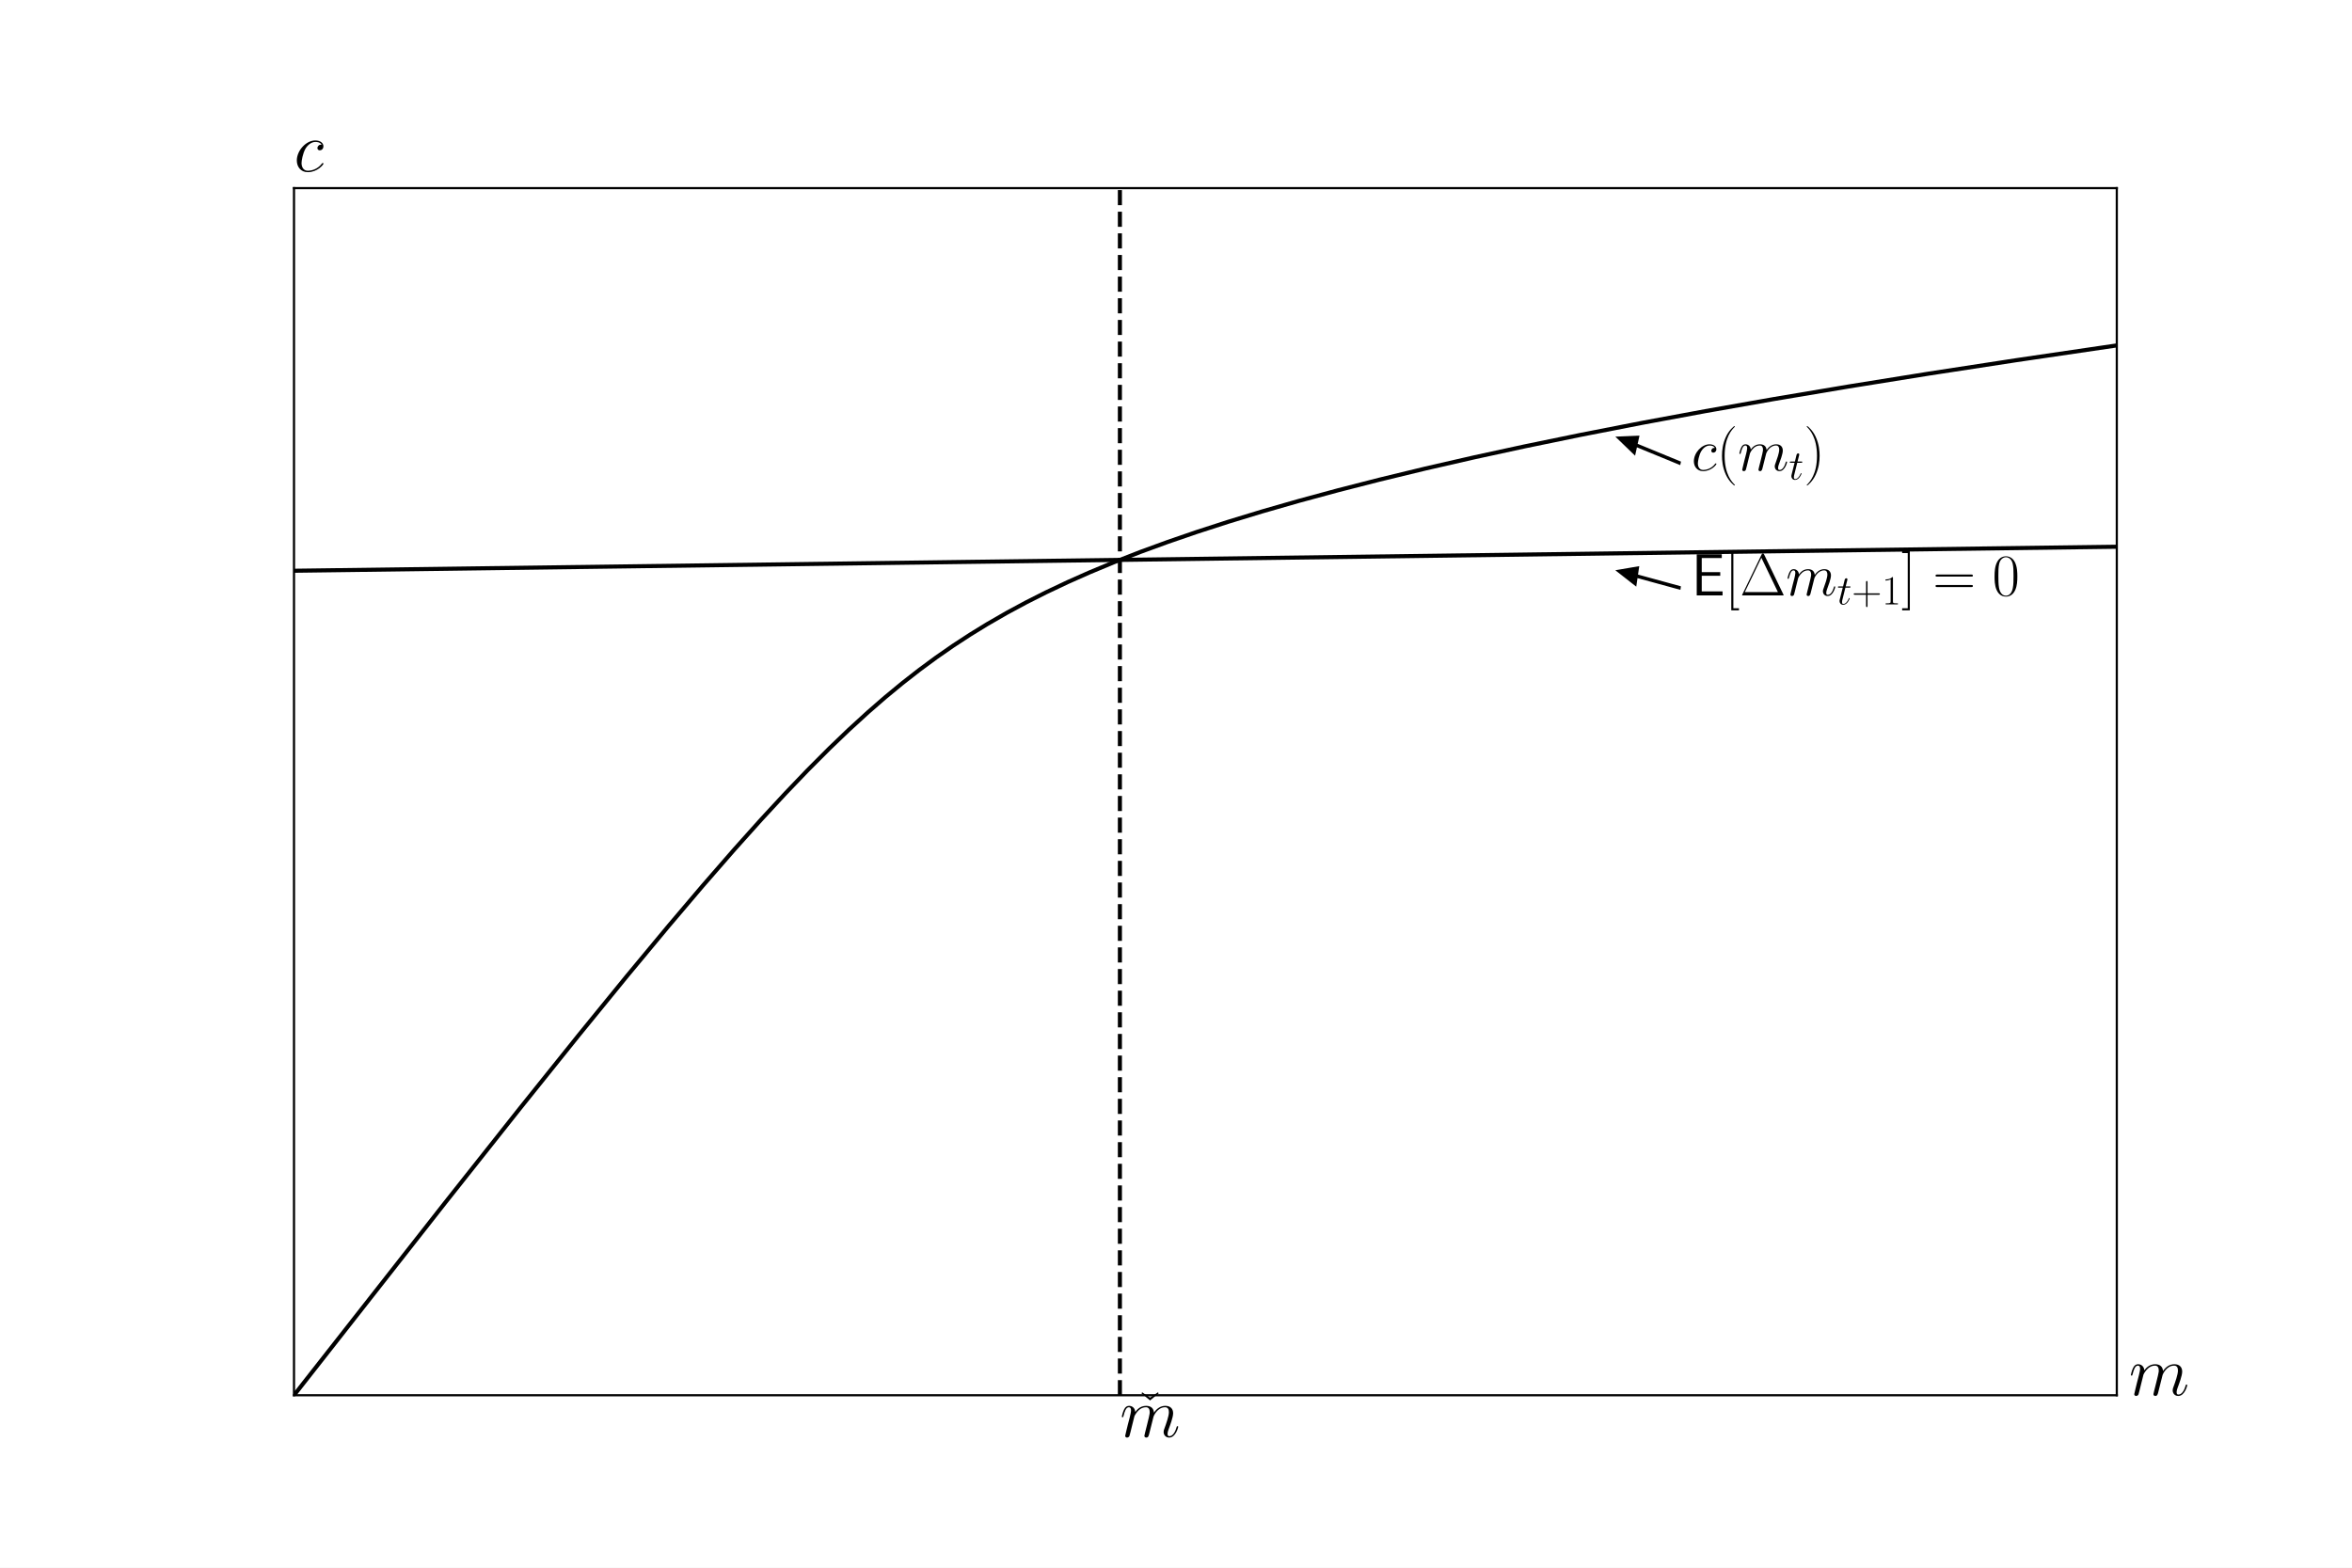
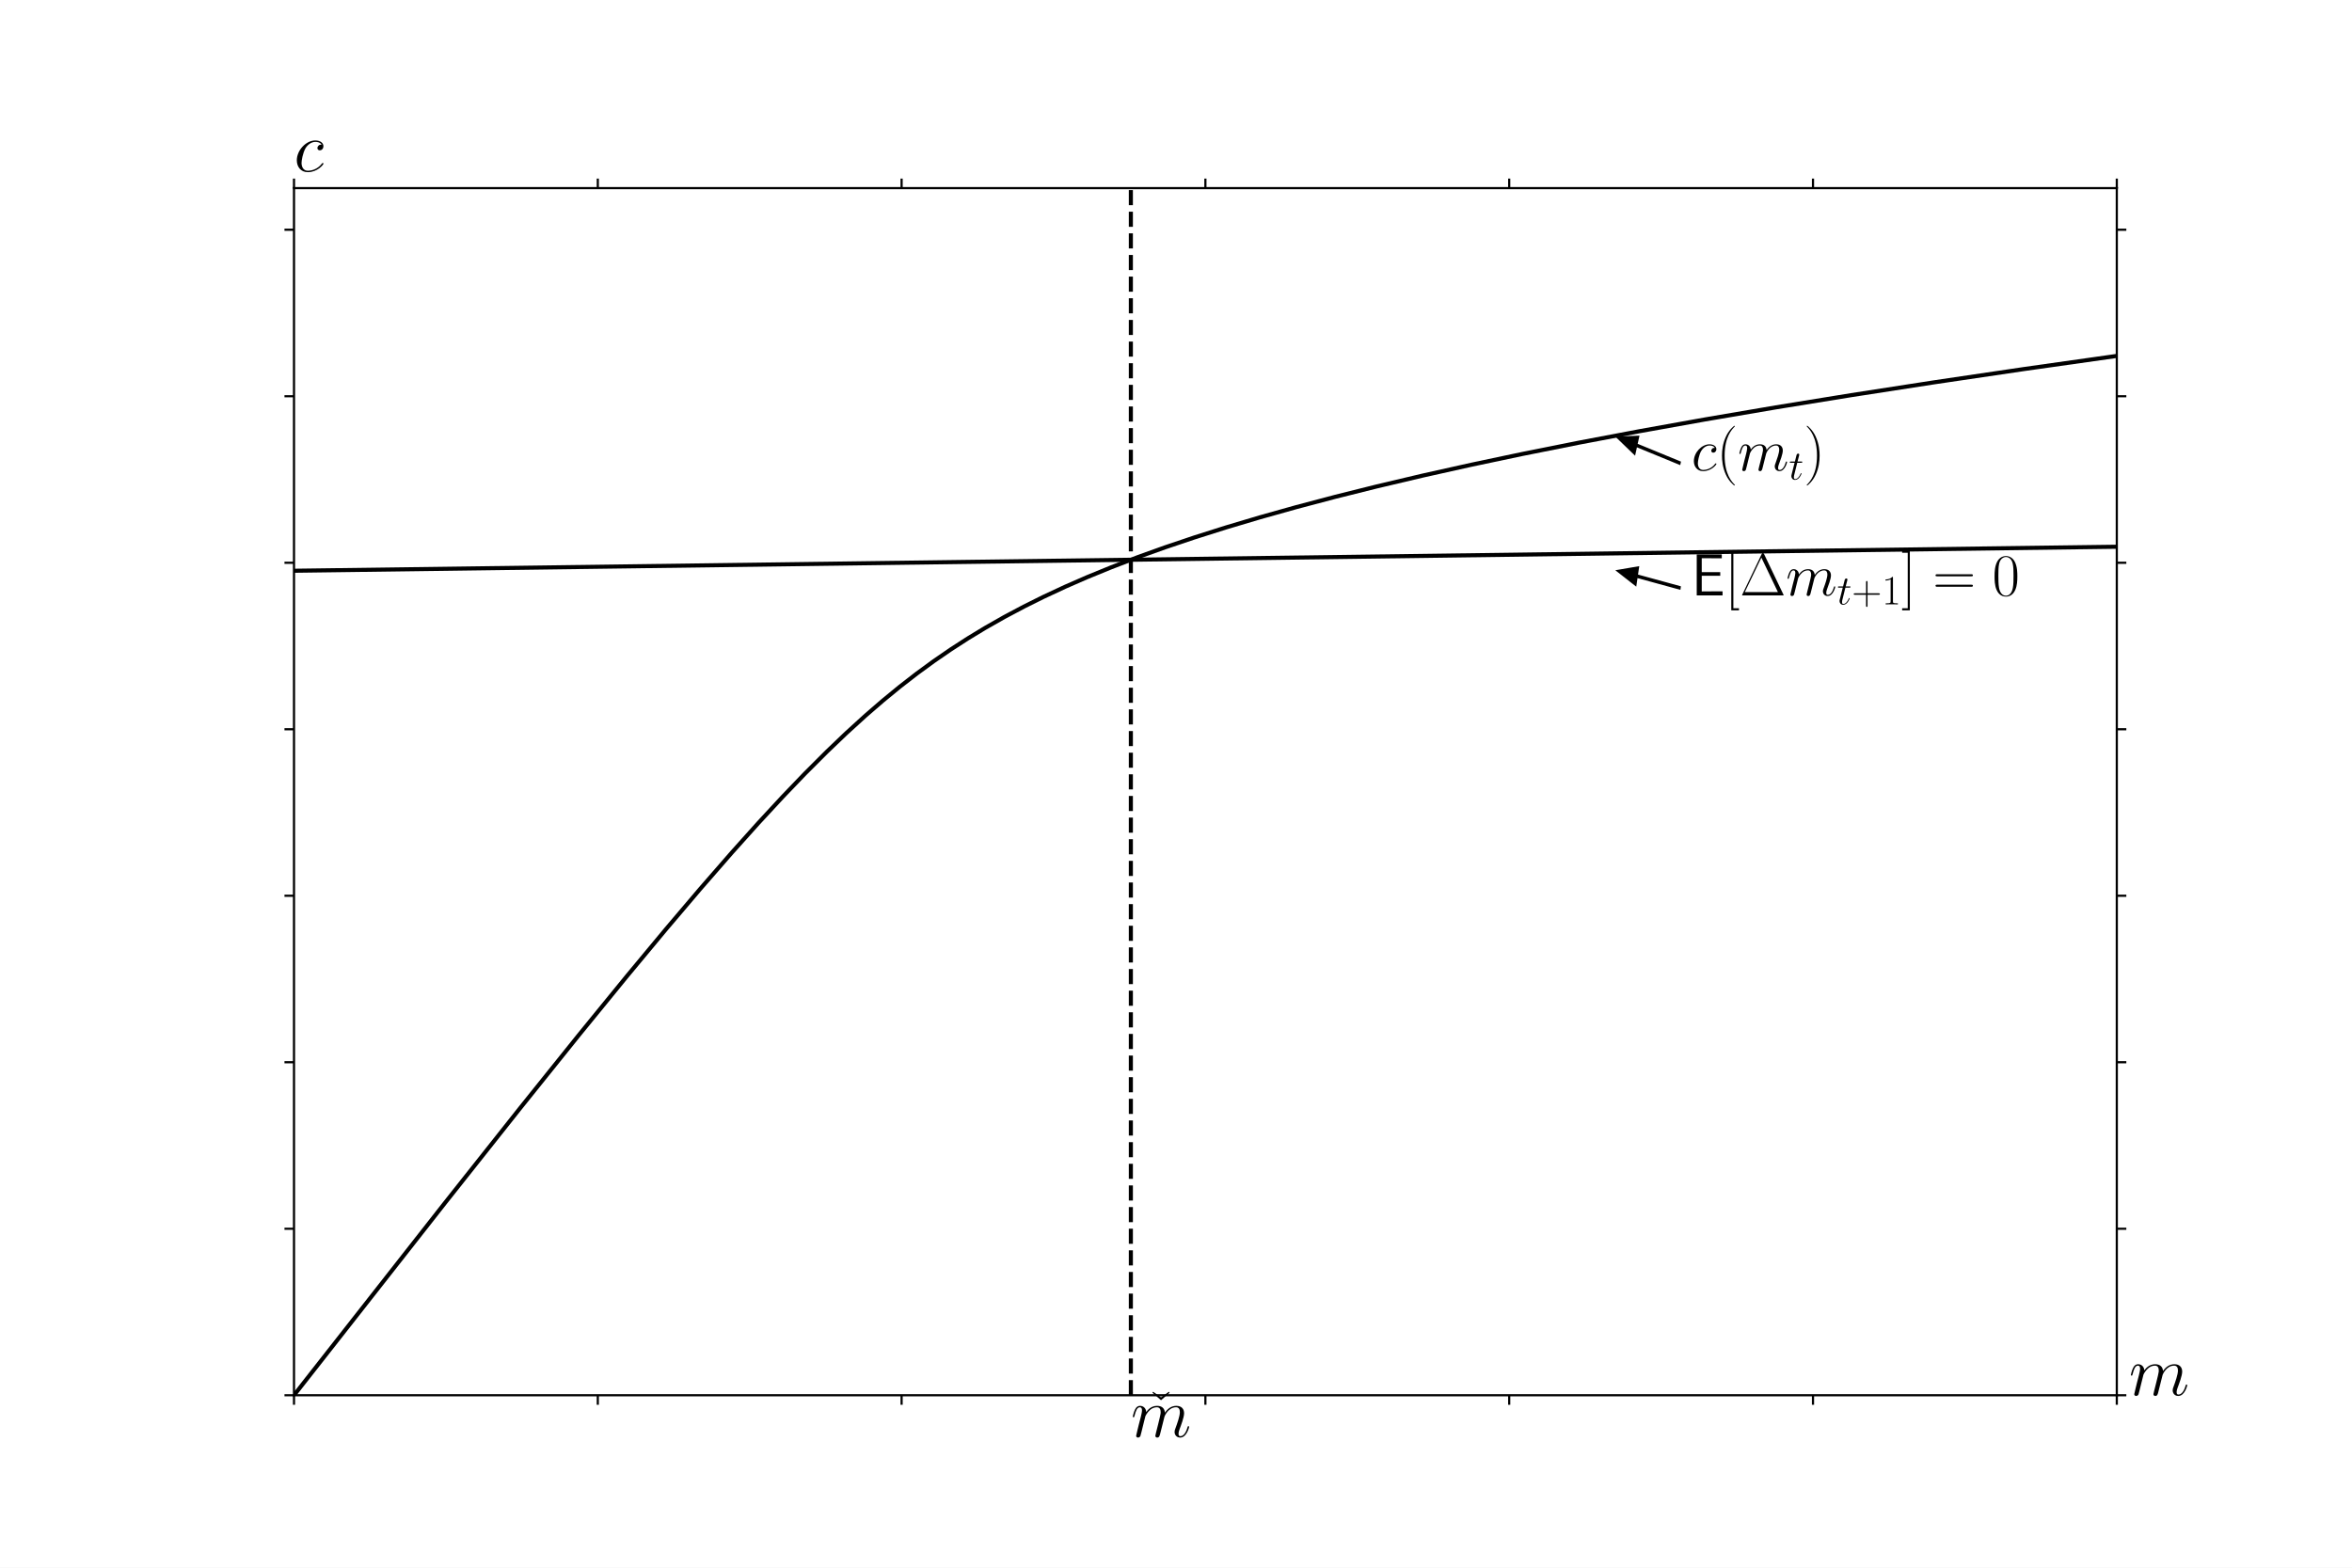
<svg xmlns="http://www.w3.org/2000/svg" xmlns:xlink="http://www.w3.org/1999/xlink" height="576pt" version="1.1" viewBox="0 0 864 576" width="864pt">
  <defs>
    <style type="text/css">
*{stroke-linecap:butt;stroke-linejoin:round;}
  </style>
  </defs>
  <g id="figure_1">
    <g id="patch_1">
      <path d="M 0 576  L 864 576  L 864 0  L 0 0  z " style="fill:#ffffff;" />
    </g>
    <g id="axes_1">
      <g id="patch_2">
        <path d="M 108 512.64  L 777.6 512.64  L 777.6 69.12  L 108 69.12  z " style="fill:#ffffff;" />
      </g>
      <g id="patch_3">
-         <path clip-path="url(#p04281300d1)" d="M 594.576 160.883  L 601.631 160.59  L 601.022 163.373  L 616.928 169.913  L 616.864 170.206  L 600.958 163.666  L 600.348 166.449  z " style="stroke:#000000;stroke-linejoin:miter;" />
+         <path clip-path="url(#pd871eccdab)" d="M 594.576 160.883  L 601.631 160.59  L 601.022 163.373  L 616.928 169.913  L 616.864 170.206  L 600.958 163.666  L 600.348 166.449  z " style="stroke:#000000;stroke-linejoin:miter;" />
      </g>
      <g id="patch_4">
-         <path clip-path="url(#p04281300d1)" d="M 594.576 209.823  L 601.58 208.623  L 601.164 211.473  L 616.918 215.79  L 616.874 216.09  L 601.12 211.772  L 600.704 214.622  z " style="stroke:#000000;stroke-linejoin:miter;" />
+         <path clip-path="url(#pd871eccdab)" d="M 594.576 209.823  L 601.58 208.623  L 601.164 211.473  L 616.918 215.79  L 616.874 216.09  L 601.12 211.772  L 600.704 214.622  z " style="stroke:#000000;stroke-linejoin:miter;" />
      </g>
      <g id="matplotlib.axis_1">
-         <g id="xtick_1" />
-         <g id="xtick_2" />
-         <g id="xtick_3" />
-         <g id="xtick_4" />
-         <g id="xtick_5" />
-         <g id="xtick_6" />
-         <g id="xtick_7" />
+         <g id="xtick_1">
+           <g id="line2d_1">
+             <defs>
+               <path d="M 0 0  L 0 3.5  " id="ma481c6bf38" style="stroke:#000000;stroke-width:0.8;" />
+             </defs>
+             <g>
+               <use style="stroke:#000000;stroke-width:0.8;" x="108" xlink:href="#ma481c6bf38" y="512.64" />
+             </g>
+           </g>
+           <g id="line2d_2">
+             <defs>
+               <path d="M 0 0  L 0 -3.5  " id="m6da2d298df" style="stroke:#000000;stroke-width:0.8;" />
+             </defs>
+             <g>
+               <use style="stroke:#000000;stroke-width:0.8;" x="108" xlink:href="#m6da2d298df" y="69.12" />
+             </g>
+           </g>
+         </g>
+         <g id="xtick_2">
+           <g id="line2d_3">
+             <g>
+               <use style="stroke:#000000;stroke-width:0.8;" x="219.6" xlink:href="#ma481c6bf38" y="512.64" />
+             </g>
+           </g>
+           <g id="line2d_4">
+             <g>
+               <use style="stroke:#000000;stroke-width:0.8;" x="219.6" xlink:href="#m6da2d298df" y="69.12" />
+             </g>
+           </g>
+         </g>
+         <g id="xtick_3">
+           <g id="line2d_5">
+             <g>
+               <use style="stroke:#000000;stroke-width:0.8;" x="331.2" xlink:href="#ma481c6bf38" y="512.64" />
+             </g>
+           </g>
+           <g id="line2d_6">
+             <g>
+               <use style="stroke:#000000;stroke-width:0.8;" x="331.2" xlink:href="#m6da2d298df" y="69.12" />
+             </g>
+           </g>
+         </g>
+         <g id="xtick_4">
+           <g id="line2d_7">
+             <g>
+               <use style="stroke:#000000;stroke-width:0.8;" x="442.8" xlink:href="#ma481c6bf38" y="512.64" />
+             </g>
+           </g>
+           <g id="line2d_8">
+             <g>
+               <use style="stroke:#000000;stroke-width:0.8;" x="442.8" xlink:href="#m6da2d298df" y="69.12" />
+             </g>
+           </g>
+         </g>
+         <g id="xtick_5">
+           <g id="line2d_9">
+             <g>
+               <use style="stroke:#000000;stroke-width:0.8;" x="554.4" xlink:href="#ma481c6bf38" y="512.64" />
+             </g>
+           </g>
+           <g id="line2d_10">
+             <g>
+               <use style="stroke:#000000;stroke-width:0.8;" x="554.4" xlink:href="#m6da2d298df" y="69.12" />
+             </g>
+           </g>
+         </g>
+         <g id="xtick_6">
+           <g id="line2d_11">
+             <g>
+               <use style="stroke:#000000;stroke-width:0.8;" x="666" xlink:href="#ma481c6bf38" y="512.64" />
+             </g>
+           </g>
+           <g id="line2d_12">
+             <g>
+               <use style="stroke:#000000;stroke-width:0.8;" x="666" xlink:href="#m6da2d298df" y="69.12" />
+             </g>
+           </g>
+         </g>
+         <g id="xtick_7">
+           <g id="line2d_13">
+             <g>
+               <use style="stroke:#000000;stroke-width:0.8;" x="777.6" xlink:href="#ma481c6bf38" y="512.64" />
+             </g>
+           </g>
+           <g id="line2d_14">
+             <g>
+               <use style="stroke:#000000;stroke-width:0.8;" x="777.6" xlink:href="#m6da2d298df" y="69.12" />
+             </g>
+           </g>
+         </g>
      </g>
      <g id="matplotlib.axis_2">
-         <g id="ytick_1" />
-         <g id="ytick_2" />
-         <g id="ytick_3" />
-         <g id="ytick_4" />
-         <g id="ytick_5" />
-         <g id="ytick_6" />
-         <g id="ytick_7" />
-         <g id="ytick_8" />
-       </g>
-       <g id="line2d_1">
-         <path clip-path="url(#p04281300d1)" d="M 108 512.64  L 163.409 442.041  L 191.114 407.097  L 212.562 380.382  L 230.436 358.464  L 245.629 340.182  L 258.141 325.449  L 269.759 312.11  L 279.589 301.144  L 288.526 291.488  L 296.569 283.097  L 304.613 275.036  L 311.762 268.181  L 318.912 261.647  L 325.168 256.21  L 331.423 251.046  L 337.679 246.16  L 343.935 241.548  L 350.191 237.206  L 356.447 233.121  L 362.703 229.277  L 369.852 225.158  L 377.002 221.306  L 384.151 217.693  L 392.195 213.884  L 400.238 210.314  L 409.175 206.594  L 419.005 202.761  L 428.836 199.165  L 439.56 195.475  L 451.178 191.714  L 463.69 187.9  L 477.095 184.049  L 491.395 180.172  L 506.587 176.277  L 523.568 172.16  L 541.441 168.063  L 560.209 163.985  L 580.764 159.753  L 603.106 155.39  L 626.342 151.082  L 651.366 146.667  L 679.07 142.006  L 708.562 137.271  L 740.735 132.333  L 776.483 127.076  L 814.912 121.654  L 856.022 116.086  L 865 114.898  L 865 114.898  " style="fill:none;stroke:#000000;stroke-linecap:square;stroke-width:1.5;" />
-       </g>
-       <g id="line2d_2">
-         <path clip-path="url(#p04281300d1)" d="M 108 209.705  L 865 199.73  L 865 199.73  " style="fill:none;stroke:#000000;stroke-linecap:square;stroke-width:1.5;" />
-       </g>
-       <g id="line2d_3">
-         <path clip-path="url(#p04281300d1)" d="M 411.391 512.64  L 411.391 -1  " style="fill:none;stroke:#000000;stroke-dasharray:5.55,2.4;stroke-dashoffset:0;stroke-width:1.5;" />
+         <g id="ytick_1">
+           <g id="line2d_15">
+             <defs>
+               <path d="M 0 0  L -3.5 0  " id="m7ffeb32f20" style="stroke:#000000;stroke-width:0.8;" />
+             </defs>
+             <g>
+               <use style="stroke:#000000;stroke-width:0.8;" x="108" xlink:href="#m7ffeb32f20" y="512.64" />
+             </g>
+           </g>
+           <g id="line2d_16">
+             <defs>
+               <path d="M 0 0  L 3.5 0  " id="m88aa3598f8" style="stroke:#000000;stroke-width:0.8;" />
+             </defs>
+             <g>
+               <use style="stroke:#000000;stroke-width:0.8;" x="777.6" xlink:href="#m88aa3598f8" y="512.64" />
+             </g>
+           </g>
+         </g>
+         <g id="ytick_2">
+           <g id="line2d_17">
+             <g>
+               <use style="stroke:#000000;stroke-width:0.8;" x="108" xlink:href="#m7ffeb32f20" y="451.465" />
+             </g>
+           </g>
+           <g id="line2d_18">
+             <g>
+               <use style="stroke:#000000;stroke-width:0.8;" x="777.6" xlink:href="#m88aa3598f8" y="451.465" />
+             </g>
+           </g>
+         </g>
+         <g id="ytick_3">
+           <g id="line2d_19">
+             <g>
+               <use style="stroke:#000000;stroke-width:0.8;" x="108" xlink:href="#m7ffeb32f20" y="390.29" />
+             </g>
+           </g>
+           <g id="line2d_20">
+             <g>
+               <use style="stroke:#000000;stroke-width:0.8;" x="777.6" xlink:href="#m88aa3598f8" y="390.29" />
+             </g>
+           </g>
+         </g>
+         <g id="ytick_4">
+           <g id="line2d_21">
+             <g>
+               <use style="stroke:#000000;stroke-width:0.8;" x="108" xlink:href="#m7ffeb32f20" y="329.114" />
+             </g>
+           </g>
+           <g id="line2d_22">
+             <g>
+               <use style="stroke:#000000;stroke-width:0.8;" x="777.6" xlink:href="#m88aa3598f8" y="329.114" />
+             </g>
+           </g>
+         </g>
+         <g id="ytick_5">
+           <g id="line2d_23">
+             <g>
+               <use style="stroke:#000000;stroke-width:0.8;" x="108" xlink:href="#m7ffeb32f20" y="267.939" />
+             </g>
+           </g>
+           <g id="line2d_24">
+             <g>
+               <use style="stroke:#000000;stroke-width:0.8;" x="777.6" xlink:href="#m88aa3598f8" y="267.939" />
+             </g>
+           </g>
+         </g>
+         <g id="ytick_6">
+           <g id="line2d_25">
+             <g>
+               <use style="stroke:#000000;stroke-width:0.8;" x="108" xlink:href="#m7ffeb32f20" y="206.764" />
+             </g>
+           </g>
+           <g id="line2d_26">
+             <g>
+               <use style="stroke:#000000;stroke-width:0.8;" x="777.6" xlink:href="#m88aa3598f8" y="206.764" />
+             </g>
+           </g>
+         </g>
+         <g id="ytick_7">
+           <g id="line2d_27">
+             <g>
+               <use style="stroke:#000000;stroke-width:0.8;" x="108" xlink:href="#m7ffeb32f20" y="145.589" />
+             </g>
+           </g>
+           <g id="line2d_28">
+             <g>
+               <use style="stroke:#000000;stroke-width:0.8;" x="777.6" xlink:href="#m88aa3598f8" y="145.589" />
+             </g>
+           </g>
+         </g>
+         <g id="ytick_8">
+           <g id="line2d_29">
+             <g>
+               <use style="stroke:#000000;stroke-width:0.8;" x="108" xlink:href="#m7ffeb32f20" y="84.414" />
+             </g>
+           </g>
+           <g id="line2d_30">
+             <g>
+               <use style="stroke:#000000;stroke-width:0.8;" x="777.6" xlink:href="#m88aa3598f8" y="84.414" />
+             </g>
+           </g>
+         </g>
+       </g>
+       <g id="line2d_31">
+         <path clip-path="url(#pd871eccdab)" d="M 108 512.64  L 163.409 442.043  L 191.114 407.102  L 212.562 380.399  L 230.436 358.496  L 244.735 341.296  L 257.247 326.568  L 268.865 313.232  L 278.695 302.273  L 287.632 292.628  L 295.676 284.251  L 303.719 276.208  L 310.868 269.375  L 318.018 262.867  L 324.274 257.458  L 330.53 252.326  L 336.786 247.474  L 343.041 242.901  L 349.297 238.6  L 355.553 234.557  L 361.809 230.758  L 368.959 226.691  L 376.108 222.891  L 383.258 219.33  L 391.301 215.579  L 399.344 212.068  L 408.281 208.411  L 418.112 204.647  L 427.942 201.119  L 438.667 197.502  L 450.285 193.82  L 462.796 190.089  L 476.202 186.325  L 490.501 182.54  L 505.694 178.741  L 522.674 174.731  L 540.548 170.744  L 559.315 166.782  L 579.87 162.672  L 602.213 158.442  L 626.342 154.112  L 652.259 149.694  L 679.964 145.199  L 710.35 140.496  L 743.416 135.607  L 779.164 130.546  L 818.486 125.209  L 860.49 119.732  L 865 119.157  L 865 119.157  " style="fill:none;stroke:#000000;stroke-linecap:square;stroke-width:1.5;" />
+       </g>
+       <g id="line2d_32">
+         <path clip-path="url(#pd871eccdab)" d="M 108 209.705  L 865 199.73  L 865 199.73  " style="fill:none;stroke:#000000;stroke-linecap:square;stroke-width:1.5;" />
+       </g>
+       <g id="line2d_33">
+         <path clip-path="url(#pd871eccdab)" d="M 415.416 512.64  L 415.416 -1  " style="fill:none;stroke:#000000;stroke-dasharray:5.55,2.4;stroke-dashoffset:0;stroke-width:1.5;" />
      </g>
      <g id="patch_5">
        <path d="M 108 512.64  L 108 69.12  " style="fill:none;stroke:#000000;stroke-linecap:square;stroke-linejoin:miter;stroke-width:0.8;" />
      </g>
      <g id="patch_6">
        <path d="M 777.6 512.64  L 777.6 69.12  " style="fill:none;stroke:#000000;stroke-linecap:square;stroke-linejoin:miter;stroke-width:0.8;" />
      </g>
      <g id="patch_7">
        <path d="M 108 512.64  L 777.6 512.64  " style="fill:none;stroke:#000000;stroke-linecap:square;stroke-linejoin:miter;stroke-width:0.8;" />
      </g>
      <g id="patch_8">
        <path d="M 108 69.12  L 777.6 69.12  " style="fill:none;stroke:#000000;stroke-linecap:square;stroke-linejoin:miter;stroke-width:0.8;" />
      </g>
      <g id="text_1">
        <defs>
-           <path d="M 39.094 37.984  C 37.203 37.984 36.297 37.984 34.906 36.797  C 34.297 36.297 33.203 34.797 33.203 33.203  C 33.203 31.203 34.703 30 36.594 30  C 39 30 41.703 31.938 41.703 35.812  C 41.703 40.438 37.094 44 30.203 44  C 17.094 44 4 29.734 4 15.562  C 4 6.891 9.406 -1 19.594 -1  C 33.203 -1 41.797 9.719 41.797 11.031  C 41.797 11.625 41.203 12.125 40.797 12.125  C 40.5 12.125 40.406 12.031 39.5 11.141  C 33.094 2.531 23.594 1 19.797 1  C 12.906 1 10.703 6.969 10.703 11.938  C 10.703 15.438 12.406 25.078 16 31.859  C 18.594 36.531 24 41.906 30.297 41.906  C 31.594 41.906 37.094 41.906 39.094 37.984  z " id="CMMI12-99" />
+           <path d="M 39.094 38  C 37.203 38 36.297 38 34.906 36.797  C 34.297 36.297 33.203 34.797 33.203 33.188  C 33.203 31.188 34.703 29.984 36.594 29.984  C 39 29.984 41.703 31.984 41.703 35.984  C 41.703 40.484 37.094 44 30.203 44  C 17.094 44 4 30.188 4 15.797  C 4 6.969 9.406 -1 19.594 -1  C 33.203 -1 41.797 9.719 41.797 11.031  C 41.797 11.641 41.203 12.141 40.797 12.141  C 40.5 12.141 40.406 12.047 39.5 11.125  C 33.094 2.516 23.594 1 19.797 1  C 12.906 1 10.703 7.078 10.703 12.141  C 10.703 15.688 12.406 25.531 16 32.391  C 18.594 37.094 24 41.984 30.297 41.984  C 31.594 41.984 37.094 41.812 39.094 38  z " id="CMMI12-99" />
        </defs>
        <g transform="translate(108 63.00248)scale(0.26 -0.26)">
          <use transform="scale(0.996264)" xlink:href="#CMMI12-99" />
        </g>
      </g>
      <g id="text_2">
        <defs>
-           <path d="M 20.594 29.234  C 20.797 29.844 23.297 34.828 27 38.016  C 29.594 40.406 33 42.016 36.906 42.016  C 40.906 42.016 42.297 39.016 42.297 35.031  C 42.297 34.422 42.297 32.438 41.094 27.734  L 38.594 17.469  C 37.797 14.469 35.906 7.078 35.703 5.984  C 35.297 4.484 34.703 1.891 34.703 1.5  C 34.703 0.094 35.797 -1 37.297 -1  C 40.297 -1 40.797 1.297 41.703 4.891  L 47.703 28.734  C 47.906 29.531 53.094 42.016 64.094 42.016  C 68.094 42.016 69.5 39.016 69.5 35.031  C 69.5 29.438 65.594 18.562 63.406 12.578  C 62.5 10.172 62 8.875 62 7.078  C 62 2.594 65.094 -1 69.906 -1  C 79.203 -1 82.703 13.672 82.703 14.266  C 82.703 14.766 82.297 15.172 81.703 15.172  C 80.797 15.172 80.703 14.875 80.203 13.172  C 77.906 5.188 74.203 1 70.203 1  C 69.203 1 67.594 1 67.594 4.203  C 67.594 6.812 68.797 10 69.203 11.094  C 71 15.906 75.5 27.703 75.5 33.516  C 75.5 39.5 72 44 64.406 44  C 57.703 44 52.297 40.219 48.297 34.328  C 48 39.719 44.703 44 37.203 44  C 28.297 44 23.594 37.734 21.797 35.234  C 21.5 40.906 17.406 44 13 44  C 10.094 44 7.797 42.609 5.906 38.812  C 4.094 35.219 2.703 29.141 2.703 28.734  C 2.703 28.344 3.094 27.844 3.797 27.844  C 4.594 27.844 4.703 27.938 5.297 30.234  C 6.797 36.125 8.703 42.016 12.703 42.016  C 15 42.016 15.797 40.406 15.797 37.422  C 15.797 35.219 14.797 31.328 14.094 28.234  L 11.297 17.469  C 10.906 15.562 9.797 11.078 9.297 9.281  C 8.594 6.688 7.5 2 7.5 1.5  C 7.5 0.094 8.594 -1 10.094 -1  C 11.297 -1 12.703 -0.406 13.5 1.094  C 13.703 1.594 14.594 5.094 15.094 7.078  L 17.297 16.062  z " id="CMMI12-109" />
+           <path d="M 20.594 29.219  C 20.797 29.828 23.297 34.812 27 38  C 29.594 40.391 33 41.984 36.906 41.984  C 40.906 41.984 42.297 39 42.297 35.016  C 42.297 34.406 42.297 32.422 41.094 27.734  L 38.594 17.453  C 37.797 14.453 35.906 7.078 35.703 5.984  C 35.297 4.484 34.703 1.891 34.703 1.484  C 34.703 0.094 35.797 -1 37.297 -1  C 40.297 -1 40.797 1.297 41.703 4.891  L 47.703 28.719  C 47.906 29.531 53.094 41.984 64.094 41.984  C 68.094 41.984 69.5 39 69.5 35.016  C 69.5 29.422 65.594 18.547 63.406 12.562  C 62.5 10.172 62 8.875 62 7.078  C 62 2.594 65.094 -1 69.906 -1  C 79.203 -1 82.703 13.656 82.703 14.266  C 82.703 14.766 82.297 15.156 81.703 15.156  C 80.797 15.156 80.703 14.859 80.203 13.156  C 77.906 5.188 74.203 1 70.203 1  C 69.203 1 67.594 1.094 67.594 4.281  C 67.594 6.875 68.797 10.078 69.203 11.172  C 71 15.953 75.5 27.734 75.5 33.516  C 75.5 39.5 72 44 64.406 44  C 57.703 44 52.297 40.203 48.297 34.312  C 48 39.703 44.703 44 37.203 44  C 28.297 44 23.594 37.703 21.797 35.203  C 21.5 40.891 17.406 44 13 44  C 10.094 44 7.797 42.594 5.906 38.797  C 4.094 35.203 2.703 29.125 2.703 28.719  C 2.703 28.328 3.094 27.828 3.797 27.828  C 4.594 27.828 4.703 27.922 5.297 30.219  C 6.797 36.109 8.703 41.984 12.703 41.984  C 15 41.984 15.797 40.391 15.797 37.406  C 15.797 35.203 14.797 31.312 14.094 28.234  L 11.297 17.453  C 10.906 15.562 9.797 11.062 9.297 9.266  C 8.594 6.672 7.5 1.984 7.5 1.484  C 7.5 0.094 8.594 -1 10.094 -1  C 11.297 -1 12.703 -0.406 13.5 1.094  C 13.703 1.594 14.594 5.078 15.094 7.078  L 17.297 16.062  z " id="CMMI12-109" />
        </defs>
        <g transform="translate(782.064 512.64)scale(0.26 -0.26)">
          <use transform="scale(0.996264)" xlink:href="#CMMI12-109" />
        </g>
      </g>
      <g id="text_3">
        <defs>
-           <path d="M 30.594 6.766  C 22.594 6.766 19 6.766 17.203 6.766  L 17.203 32.922  L 48.203 32.922  L 48.203 39  L 17.203 39  L 17.203 62.641  L 30.094 62.641  C 31.297 62.641 32.5 62.641 33.703 62.641  L 50.797 62.641  L 50.797 69  L 8.797 69  L 8.797 0  L 52.094 0  L 52.094 6.766  z " id="CMSS17-69" />
-           <path d="M 23.5 -25  L 23.5 -21.516  L 14.094 -21.516  L 14.094 71  L 23.5 71  L 23.5 74.484  L 10.594 74.484  L 10.594 -25  z " id="CMR17-91" />
-           <path d="M 40.594 68.797  C 39.797 70.5 39.406 70.5 38.594 70.5  C 37.406 70.5 37.297 70.297 36.594 68.891  L 4.203 1.703  C 4.094 1.5 3.703 0.594 3.703 0.5  C 3.703 0.094 3.797 0 5.594 0  L 71.5 0  C 73.297 0 73.406 0.094 73.406 0.5  C 73.406 0.594 73 1.5 72.906 1.703  z M 36.094 63.094  L 63.797 5.594  L 8.297 5.594  z " id="CMR17-1" />
-           <path d="M 20.094 40.094  L 29.297 40.094  C 31.203 40.094 32.203 40.094 32.203 41.891  C 32.203 43 31.594 43 29.594 43  L 20.797 43  L 24.5 57.688  C 24.906 59.078 24.906 59.281 24.906 60  C 24.906 61.609 23.594 62.5 22.297 62.5  C 21.5 62.5 19.203 62.203 18.406 58.984  L 14.5 43  L 5.094 43  C 3.094 43 2.203 43 2.203 41.094  C 2.203 40.094 2.906 40.094 4.797 40.094  L 13.703 40.094  L 7.094 13.766  C 6.297 10.281 6 9.281 6 7.984  C 6 3.297 9.297 -1 14.906 -1  C 25 -1 30.406 13.562 30.406 14.25  C 30.406 14.859 30 15.156 29.406 15.156  C 29.203 15.156 28.797 15.156 28.594 14.75  C 28.5 14.656 28.406 14.547 27.703 12.953  C 25.594 7.984 21 1 15.203 1  C 12.203 1 12 3.5 12 5.688  C 12 5.781 12 7.688 12.297 8.875  z " id="CMMI12-116" />
-           <path d="M 37.703 23  L 64.203 23  C 65.594 23 67.297 23 67.297 24.688  C 67.297 26.484 65.703 26.484 64.203 26.484  L 37.703 26.484  L 37.703 52.906  C 37.703 54.297 37.703 56 36 56  C 34.203 56 34.203 54.406 34.203 52.906  L 34.203 26.484  L 7.703 26.484  C 6.297 26.484 4.594 26.484 4.594 24.797  C 4.594 23 6.203 23 7.703 23  L 34.203 23  L 34.203 -3.406  C 34.203 -4.797 34.203 -6.5 35.906 -6.5  C 37.703 -6.5 37.703 -4.906 37.703 -3.406  z " id="CMR17-43" />
-           <path d="M 26.594 63.406  C 26.594 65.5 26.5 65.5 25.094 65.5  C 21.203 61.188 15.297 59.797 9.703 59.797  C 9.406 59.797 8.906 59.797 8.797 59.5  C 8.703 59.297 8.703 59.094 8.703 57  C 11.797 57 17 57.594 21 59.984  L 21 7.203  C 21 3.688 20.797 2.5 12.203 2.5  L 9.203 2.5  L 9.203 0  C 14 0 19 0 23.797 0  C 28.594 0 33.594 0 38.406 0  L 38.406 2.5  L 35.406 2.5  C 26.797 2.5 26.594 3.594 26.594 7.156  z " id="CMR17-49" />
-           <path d="M 14.297 74.484  L 1.406 74.484  L 1.406 71  L 10.797 71  L 10.797 -21.516  L 1.406 -21.516  L 1.406 -25  L 14.297 -25  z " id="CMR17-93" />
-           <path d="M 64.297 31.516  C 65.797 31.516 67.297 31.516 67.297 33.203  C 67.297 35 65.594 35 63.906 35  L 8 35  C 6.297 35 4.594 35 4.594 33.203  C 4.594 31.516 6.094 31.516 7.594 31.516  z M 63.906 14  C 65.594 14 67.297 14 67.297 15.797  C 67.297 17.484 65.797 17.484 64.297 17.484  L 7.594 17.484  C 6.094 17.484 4.594 17.484 4.594 15.797  C 4.594 14 6.297 14 8 14  z " id="CMR17-61" />
-           <path d="M 42 31.641  C 42 37.75 41.906 48.125 37.703 56.109  C 34 63.109 28.094 65.594 22.906 65.594  C 18.094 65.594 12 63.406 8.203 56.203  C 4.203 48.719 3.797 39.438 3.797 31.641  C 3.797 25.953 3.906 17.281 7 9.672  C 11.297 -0.609 19 -2 22.906 -2  C 27.5 -2 34.5 -0.109 38.594 9.375  C 41.594 16.281 42 24.359 42 31.641  z M 22.906 -0.406  C 16.5 -0.406 12.703 5.078 11.297 12.688  C 10.203 18.562 10.203 27.156 10.203 32.75  C 10.203 40.438 10.203 46.828 11.5 52.922  C 13.406 61.391 19 64 22.906 64  C 27 64 32.297 61.297 34.203 53.125  C 35.5 47.438 35.594 40.734 35.594 32.75  C 35.594 26.25 35.594 18.266 34.406 12.375  C 32.297 1.484 26.406 -0.406 22.906 -0.406  z " id="CMR17-48" />
+           <path d="M 30.594 6.797  C 22.594 6.797 19 6.797 17.203 6.688  L 17.203 32.891  L 48.203 32.891  L 48.203 39  L 17.203 39  L 17.203 62.391  L 30.094 62.391  C 31.297 62.391 32.5 62.297 33.703 62.297  L 50.797 62.297  L 50.797 68.797  L 8.797 68.797  L 8.797 0  L 52.094 0  L 52.094 6.891  z " id="CMSS17-69" />
+           <path d="M 23.5 -25  L 23.5 -21.5  L 14.094 -21.5  L 14.094 71.484  L 23.5 71.484  L 23.5 75  L 10.594 75  L 10.594 -25  z " id="CMR17-91" />
+           <path d="M 40.594 69.297  C 39.797 71 39.406 71 38.594 71  C 37.406 71 37.297 70.797 36.594 69.391  L 4.203 1.688  C 4.094 1.5 3.703 0.594 3.703 0.5  C 3.703 0.094 3.797 0 5.594 0  L 71.5 0  C 73.297 0 73.406 0.094 73.406 0.5  C 73.406 0.594 73 1.5 72.906 1.688  z M 36.094 63.375  L 63.797 5.594  L 8.297 5.594  z " id="CMR17-1" />
+           <path d="M 20.094 40.094  L 29.297 40.094  C 31.203 40.094 32.203 40.094 32.203 41.891  C 32.203 43 31.594 43 29.594 43  L 20.797 43  L 24.5 57.25  C 24.906 58.625 24.906 58.812 24.906 59.5  C 24.906 61.094 23.594 62 22.297 62  C 21.5 62 19.203 61.688 18.406 58.531  L 14.5 43  L 5.094 43  C 3.094 43 2.203 43 2.203 41.094  C 2.203 40.094 2.906 40.094 4.797 40.094  L 13.703 40.094  L 7.094 13.766  C 6.297 10.266 6 9.266 6 7.969  C 6 3.281 9.297 -1 14.906 -1  C 25 -1 30.406 13.562 30.406 14.266  C 30.406 14.859 30 15.156 29.406 15.156  C 29.203 15.156 28.797 15.156 28.594 14.75  C 28.5 14.656 28.406 14.562 27.703 12.969  C 25.594 7.969 21 1 15.203 1  C 12.203 1 12 3.484 12 5.688  C 12 5.781 12 7.672 12.297 8.875  z " id="CMMI12-116" />
+           <path d="M 37.703 23  L 64.203 23  C 65.594 23 67.297 23 67.297 24.688  C 67.297 26.5 65.703 26.5 64.203 26.5  L 37.703 26.5  L 37.703 52.891  C 37.703 54.297 37.703 56 36 56  C 34.203 56 34.203 54.391 34.203 52.891  L 34.203 26.5  L 7.703 26.5  C 6.297 26.5 4.594 26.5 4.594 24.797  C 4.594 23 6.203 23 7.703 23  L 34.203 23  L 34.203 -3.031  C 34.203 -4.406 34.203 -6.109 35.906 -6.109  C 37.703 -6.109 37.703 -4.516 37.703 -3.031  z " id="CMR17-43" />
+           <path d="M 26.594 63.797  C 26.594 65.891 26.5 66 25.094 66  C 21.203 61.359 15.297 59.891 9.703 59.688  C 9.406 59.688 8.906 59.688 8.797 59.5  C 8.703 59.297 8.703 59.094 8.703 57  C 11.797 57 17 57.594 21 59.984  L 21 7.297  C 21 3.797 20.797 2.594 12.203 2.594  L 9.203 2.594  L 9.203 0  C 14 0.094 19 0.188 23.797 0.188  C 28.594 0.188 33.594 0.094 38.406 0  L 38.406 2.594  L 35.406 2.594  C 26.797 2.594 26.594 3.688 26.594 7.297  z " id="CMR17-49" />
+           <path d="M 14.297 75  L 1.406 75  L 1.406 71.484  L 10.797 71.484  L 10.797 -21.5  L 1.406 -21.5  L 1.406 -25  L 14.297 -25  z " id="CMR17-93" />
+           <path d="M 64.297 32  C 65.797 32 67.297 32 67.297 33.688  C 67.297 35.5 65.594 35.5 63.906 35.5  L 8 35.5  C 6.297 35.5 4.594 35.5 4.594 33.688  C 4.594 32 6.094 32 7.594 32  z M 63.906 14.484  C 65.594 14.484 67.297 14.484 67.297 16.297  C 67.297 18 65.797 18 64.297 18  L 7.594 18  C 6.094 18 4.594 18 4.594 16.297  C 4.594 14.484 6.297 14.484 8 14.484  z " id="CMR17-61" />
+           <path d="M 42 31.844  C 42 37.969 41.906 48.422 37.703 56.453  C 34 63.484 28.094 66 22.906 66  C 18.094 66 12 63.781 8.203 56.562  C 4.203 49.016 3.797 39.672 3.797 31.844  C 3.797 26.109 3.906 17.375 7 9.734  C 11.297 -0.609 19 -2 22.906 -2  C 27.5 -2 34.5 -0.109 38.594 9.438  C 41.594 16.375 42 24.5 42 31.844  z M 22.906 -0.406  C 16.5 -0.406 12.703 5.125 11.297 12.75  C 10.203 18.688 10.203 27.328 10.203 32.953  C 10.203 40.688 10.203 47.109 11.5 53.234  C 13.406 61.781 19 64.391 22.906 64.391  C 27 64.391 32.297 61.672 34.203 53.438  C 35.5 47.719 35.594 40.984 35.594 32.953  C 35.594 26.422 35.594 18.375 34.406 12.453  C 32.297 1.5 26.406 -0.406 22.906 -0.406  z " id="CMR17-48" />
        </defs>
        <g transform="translate(621.36 222.0579)scale(0.22 -0.22)">
          <use transform="translate(0 14.94392)scale(0.996264)" xlink:href="#CMSS17-69" />
          <use transform="translate(55.89201 14.94392)scale(0.996264)" xlink:href="#CMR17-91" />
          <use transform="translate(80.76307 14.94392)scale(0.996264)" xlink:href="#CMR17-1" />
          <use transform="translate(157.6827 14.94392)scale(0.996264)" xlink:href="#CMMI12-109" />
          <use transform="translate(243.0099 0)scale(0.697382)" xlink:href="#CMMI12-116" />
          <use transform="translate(267.6682 0)scale(0.697382)" xlink:href="#CMR17-43" />
          <use transform="translate(317.8683 0)scale(0.697382)" xlink:href="#CMR17-49" />
          <use transform="translate(350.3496 14.94392)scale(0.996264)" xlink:href="#CMR17-93" />
          <use transform="translate(402.8947 14.94392)scale(0.996264)" xlink:href="#CMR17-61" />
          <use transform="translate(502.2835 14.94392)scale(0.996264)" xlink:href="#CMR17-48" />
        </g>
      </g>
      <g id="text_4">
        <defs>
-           <path d="M 30.594 -24.391  C 30.594 -24.297 30.594 -24.094 30.297 -23.797  C 25.703 -19.125 13.406 -6.359 13.406 24.703  C 13.406 55.766 25.5 68.422 30.406 73.391  C 30.406 73.5 30.594 73.703 30.594 74  C 30.594 74.297 30.297 74.5 29.906 74.5  C 28.797 74.5 20.297 67.125 15.406 56.156  C 10.406 45.109 9 34.359 9 24.812  C 9 17.625 9.703 5.484 15.703 -7.359  C 20.5 -17.734 28.703 -25 29.906 -25  C 30.406 -25 30.594 -24.797 30.594 -24.391  z " id="CMR17-40" />
-           <path d="M 26.297 24.703  C 26.297 31.875 25.594 44.016 19.594 56.859  C 14.797 67.234 6.594 74.5 5.406 74.5  C 5.094 74.5 4.703 74.391 4.703 73.891  C 4.703 73.703 4.797 73.594 4.906 73.391  C 9.703 68.406 21.906 55.75 21.906 24.75  C 21.906 -6.359 9.797 -19.016 4.906 -24.016  C 4.797 -24.203 4.703 -24.312 4.703 -24.5  C 4.703 -25 5.094 -25 5.406 -25  C 6.5 -25 15 -17.625 19.906 -6.656  C 24.906 4.391 26.297 15.141 26.297 24.703  z " id="CMR17-41" />
+           <path d="M 30.594 -24.406  C 30.594 -24.312 30.594 -24.109 30.297 -23.812  C 25.703 -19.109 13.406 -6.297 13.406 24.938  C 13.406 56.172 25.5 68.875 30.406 73.891  C 30.406 73.984 30.594 74.188 30.594 74.484  C 30.594 74.797 30.297 75 29.906 75  C 28.797 75 20.297 67.578 15.406 56.562  C 10.406 45.453 9 34.656 9 25.047  C 9 17.828 9.703 5.625 15.703 -7.297  C 20.5 -17.703 28.703 -25 29.906 -25  C 30.406 -25 30.594 -24.812 30.594 -24.406  z " id="CMR17-40" />
+           <path d="M 26.297 24.938  C 26.297 32.141 25.594 44.359 19.594 57.266  C 14.797 67.688 6.594 75 5.406 75  C 5.094 75 4.703 74.891 4.703 74.391  C 4.703 74.188 4.797 74.094 4.906 73.891  C 9.703 68.875 21.906 56.172 21.906 25.047  C 21.906 -6.188 9.797 -18.906 4.906 -23.906  C 4.797 -24.109 4.703 -24.203 4.703 -24.406  C 4.703 -24.906 5.094 -25 5.406 -25  C 6.5 -25 15 -17.609 19.906 -6.594  C 24.906 4.516 26.297 15.328 26.297 24.938  z " id="CMR17-41" />
        </defs>
        <g transform="translate(621.36 176.1766)scale(0.22 -0.22)">
          <use transform="translate(0 14.94392)scale(0.996264)" xlink:href="#CMMI12-99" />
          <use transform="translate(41.98323 14.94392)scale(0.996264)" xlink:href="#CMR17-40" />
          <use transform="translate(77.264 14.94392)scale(0.996264)" xlink:href="#CMMI12-109" />
          <use transform="translate(162.5912 0)scale(0.697382)" xlink:href="#CMMI12-116" />
          <use transform="translate(187.7477 14.94392)scale(0.996264)" xlink:href="#CMR17-41" />
        </g>
      </g>
      <g id="text_5">
        <defs>
-           <path d="M 22.906 55.641  L 11.703 63.203  L 10.703 61.812  L 22.906 51.656  L 35.094 61.812  L 34.094 63.203  z " id="CMR17-20" />
-         </defs>
-         <g transform="translate(411.3908 527.9338)scale(0.26 -0.26)">
+           <path d="M 22.906 56  L 11.703 64  L 10.703 62.594  L 22.906 51.984  L 35.094 62.594  L 34.094 64  z " id="CMR17-20" />
+         </defs>
+         <g transform="translate(415.4159 527.9338)scale(0.26 -0.26)">
          <use transform="translate(19.81838 0.006461)scale(0.996264)" xlink:href="#CMR17-20" />
          <use transform="scale(0.996264)" xlink:href="#CMMI12-109" />
        </g>
      </g>
    </g>
  </g>
  <defs>
-     <clipPath id="p04281300d1">
+     <clipPath id="pd871eccdab">
      <rect height="443.52" width="669.6" x="108" y="69.12" />
    </clipPath>
  </defs>
</svg>
